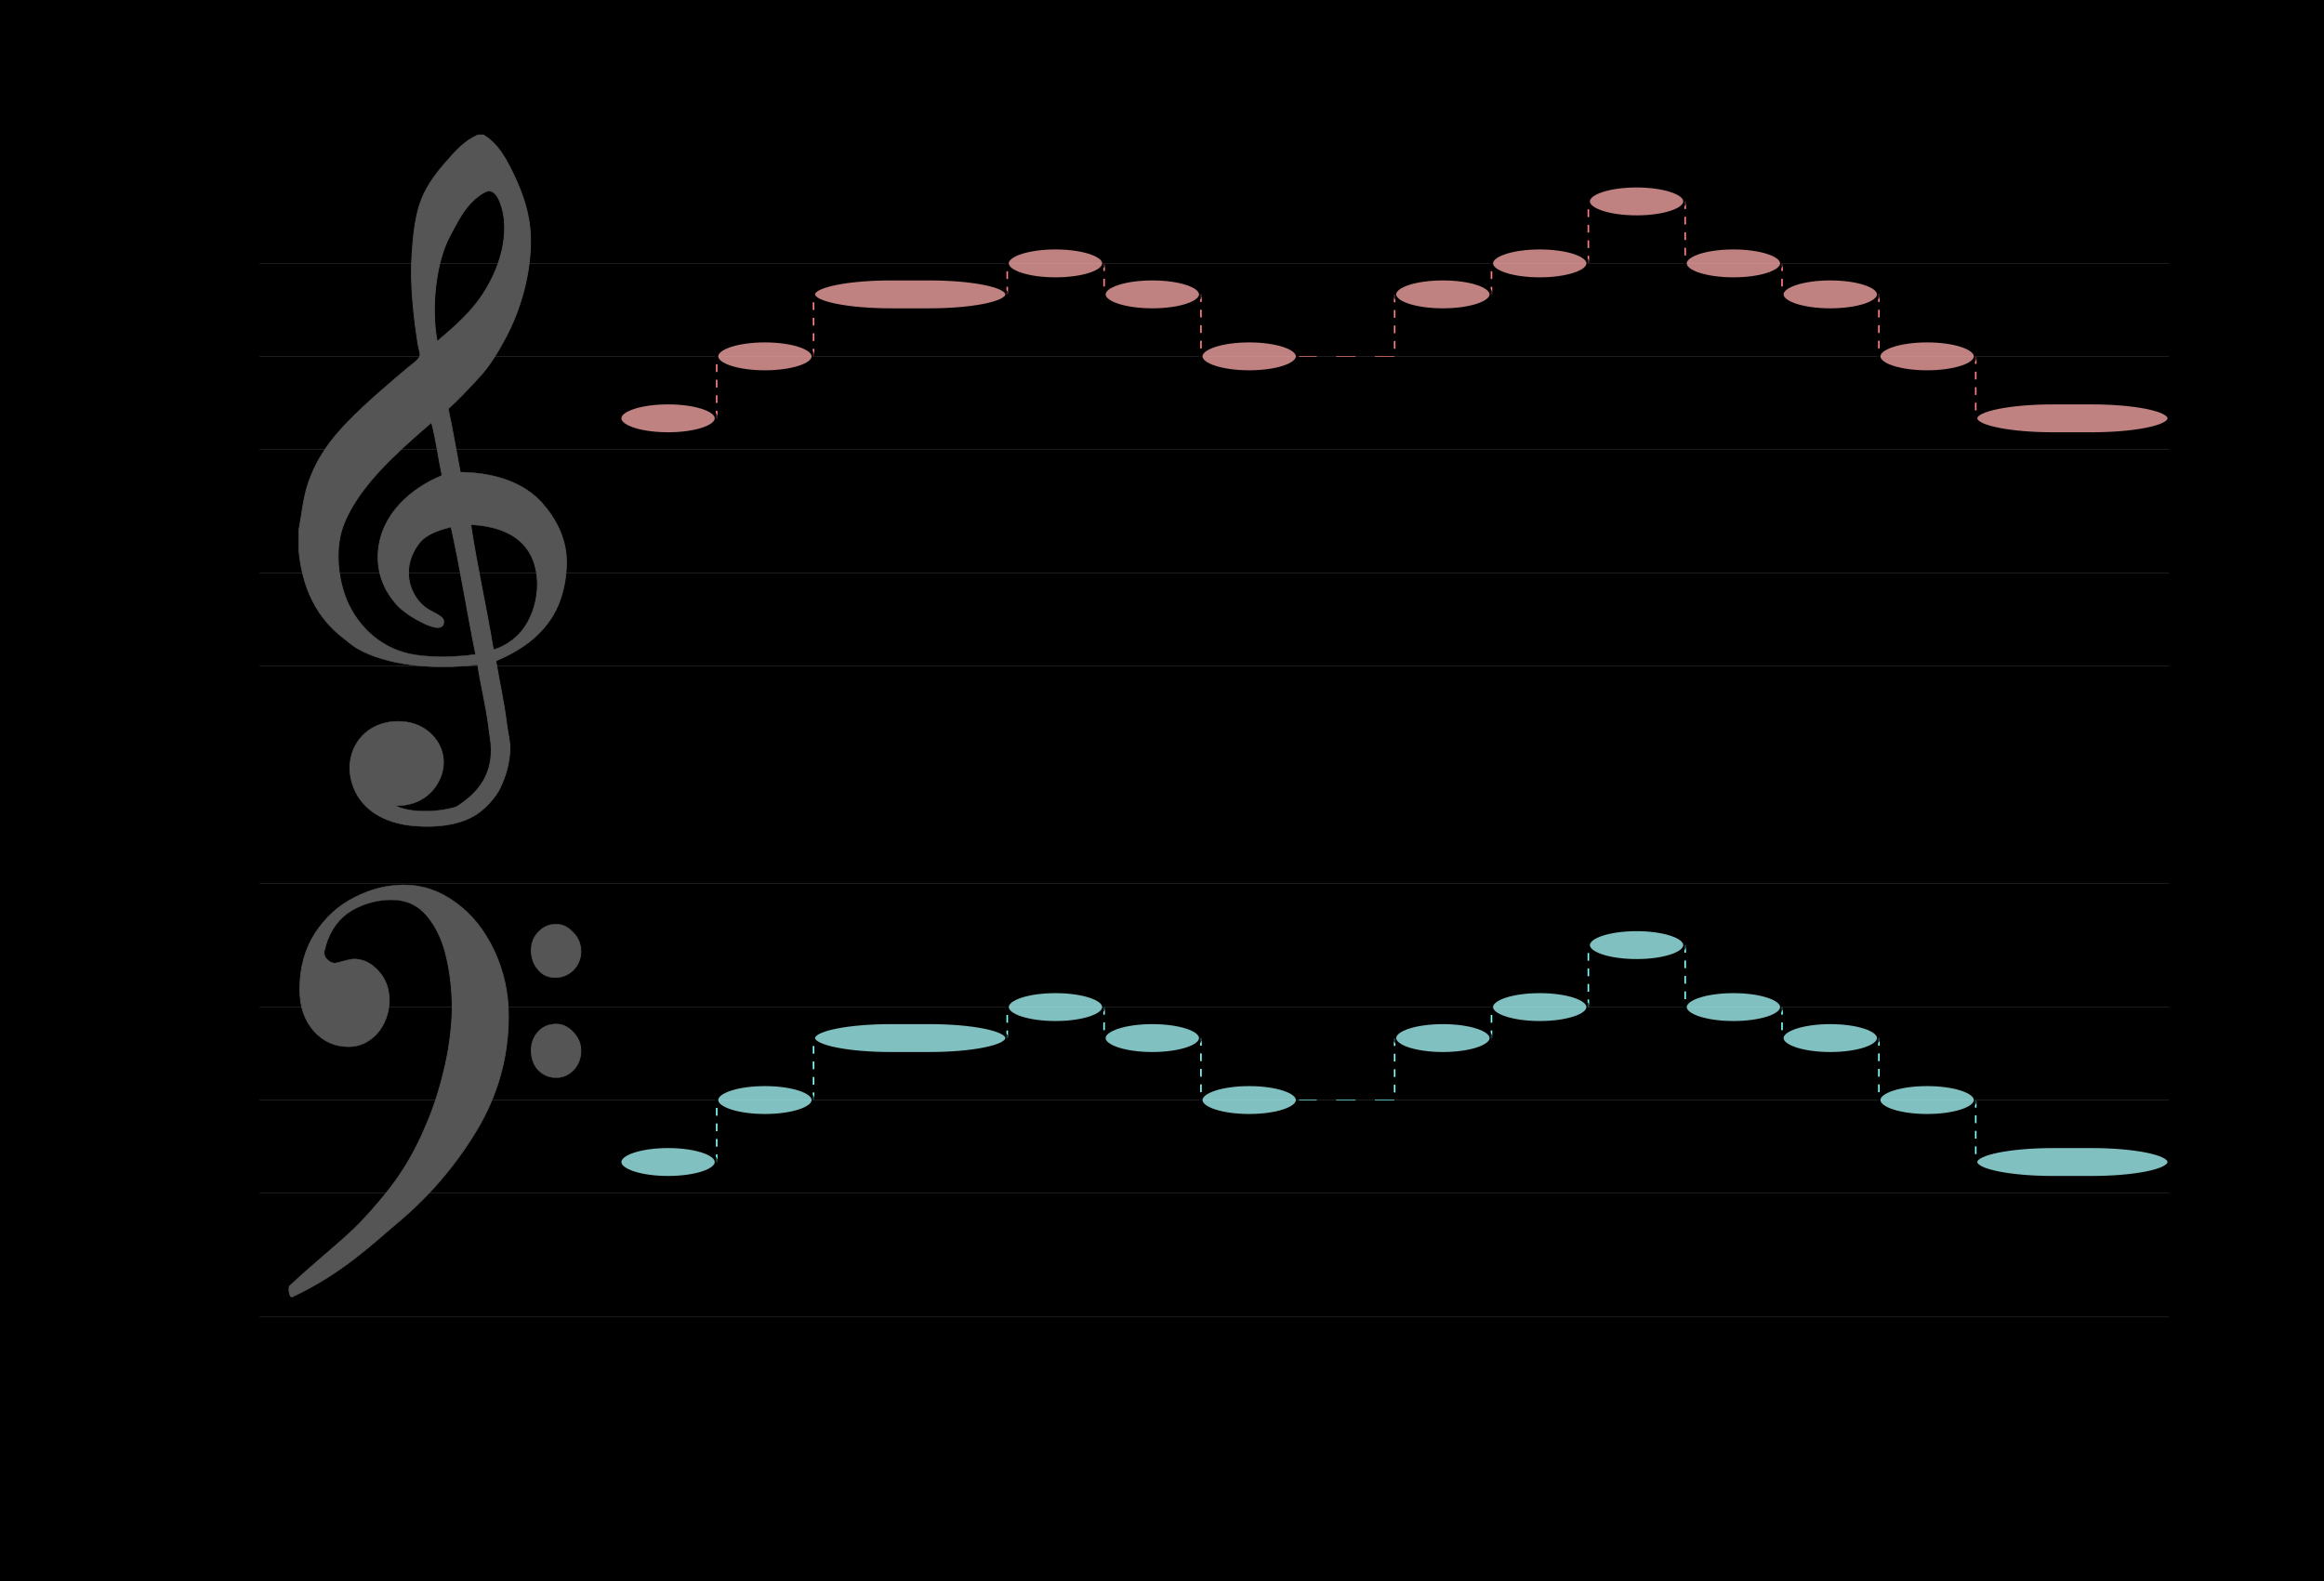
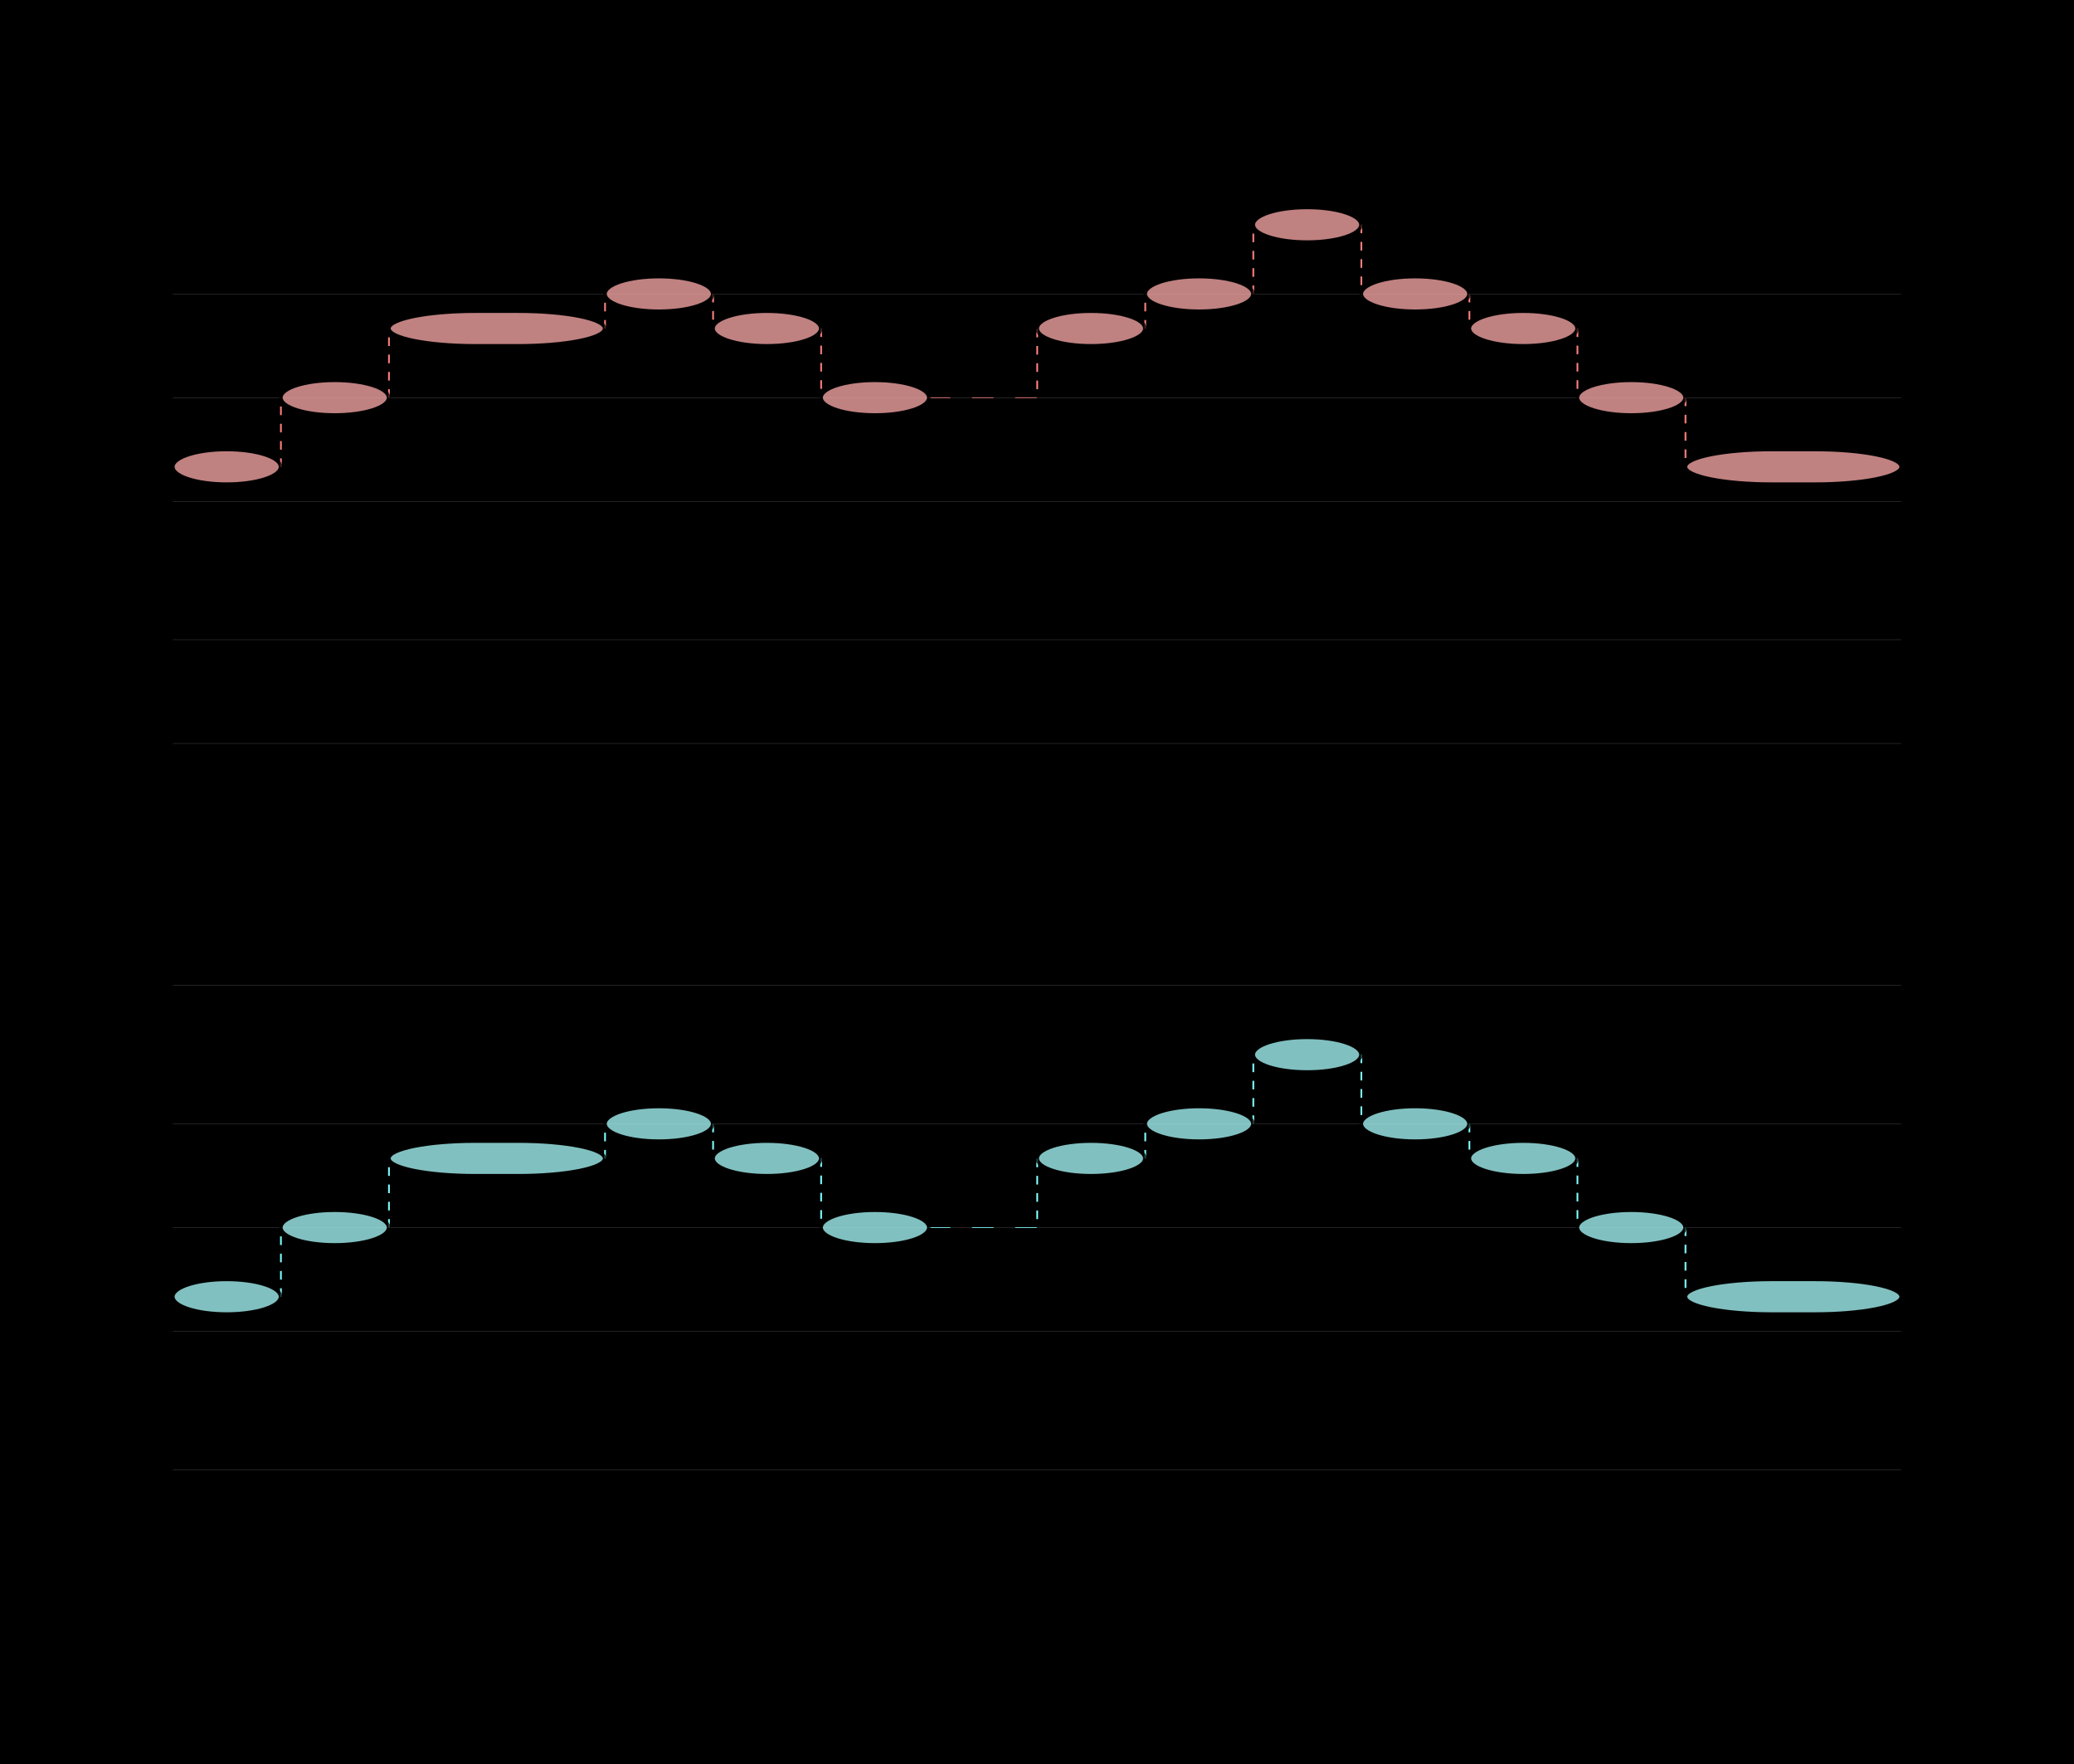
- <svg xmlns="http://www.w3.org/2000/svg" version="1.1" viewPort="0 40 19.995 41" viewBox="-240 -60 899.844 612" width="899.844" height="612">
+ <svg xmlns="http://www.w3.org/2000/svg" version="1.1" viewPort="0 40 19.995 41" viewBox="-75 -75 899.805 765" width="899.805" height="765">
  <filter id="constantOpacity">
    <feComponentTransfer>
      <feFuncA type="table" tableValues="0 .5 .5" />
    </feComponentTransfer>
  </filter>
  <rect class="background" x="-500%" y="-500%" width="1000%" height="1000%" style="fill:black" />
-   <g transform="scale(30, -12) translate(0, -81)">
+   <g transform="scale(37.5, -15) translate(0, -81)">
    <g class="staff-lines" stroke-width="0.01" stroke="#555555">
-       <path d="M-4.65 64.5 L19.995 64.5" />
-       <path d="M-4.65 67.5 L19.995 67.5" />
-       <path d="M-4.65 71.5 L19.995 71.5" />
-       <path d="M-4.65 74.5 L19.995 74.5" />
-       <path d="M-4.65 77.5 L19.995 77.5" />
-       <path d="M-4.65 43.5 L19.995 43.5" />
-       <path d="M-4.65 47.5 L19.995 47.5" />
-       <path d="M-4.65 50.5 L19.995 50.5" />
-       <path d="M-4.65 53.5 L19.995 53.5" />
-       <path d="M-4.65 57.5 L19.995 57.5" />
+       <path d="M0 64.5 L19.995 64.5" />
+       <path d="M0 67.5 L19.995 67.5" />
+       <path d="M0 71.5 L19.995 71.5" />
+       <path d="M0 74.5 L19.995 74.5" />
+       <path d="M0 77.5 L19.995 77.5" />
+       <path d="M0 43.5 L19.995 43.5" />
+       <path d="M0 47.5 L19.995 47.5" />
+       <path d="M0 50.5 L19.995 50.5" />
+       <path d="M0 53.5 L19.995 53.5" />
+       <path d="M0 57.5 L19.995 57.5" />
    </g>
-     <g class="treble-clef" stroke="#555555" stroke-width="0.2" fill="#555555" transform="translate(-17.25, 5.15) scale(0.06, 0.07)">
-       <path d="M250.026,1080.111c-2.375-5.813-4.501-12.037-5.616-19.656c-1.07-7.32-1.387-15.609-1.62-23.113    c-0.426-13.713,0.409-28.548,1.296-41.038c0.132-1.861,0.517-3.882,0.432-5.183c-0.118-1.794-1.622-3.834-2.484-5.401    c-4.551-8.266-9.023-16.291-13.176-25.488c-3.56-7.883-6.46-16.235-8.316-27.648c-1.087-6.682-1.406-14.26-2.053-21.816   c0-3.313,0-6.623,0-9.936c0.817-17.854,4.099-30.916,9.396-39.743c1.084-1.808,2.228-3.951,3.24-5.186    c6.218-7.579,16.081-9.873,25.812-7.343c0.598-8.887,1.858-19.53,2.376-28.944c0.193-3.49,0.54-7.194,0.54-10.368    c-0.003-13.193-3.44-20.603-7.452-26.135c-3.645-2.613-9.925-3.099-13.176,0.43c4.904-0.174,8.174,5.425,9.612,12.744    c2.427,12.351-1.738,24.386-7.344,25.918c-8.458,2.316-13.738-12.691-11.556-28.295c1.622-11.598,6.603-18.42,13.176-19.655    c5.073-0.956,10.149,0.426,13.608,5.399c1.988,2.858,4.009,7.685,4.968,11.879c1.246,5.448,2.18,12.212,2.16,18.792    c-0.01,3.246-0.453,6.761-0.648,10.152c-0.614,10.689-1.579,19.729-2.376,29.812c6.095,5.437,10.941,13.432,13.392,25.704    c1.302,6.52,2.035,15.517,1.727,23.111c-0.375,9.302-2.565,17.712-5.183,23.975c-3.863,9.248-9.852,13.985-17.604,14.257    c-0.849,9.749-1.633,19.633-2.593,29.159c2.376,4.619,4.55,9.643,6.805,14.906c2.185,5.095,3.892,11.286,5.508,17.712    c2.98,11.855,5.576,29.004,5.4,46.44c-0.102,10.157-1.538,19.319-3.24,27.215c-1.691,7.847-3.557,15.81-6.912,20.089    c-0.36,0-0.72,0-1.08,0C254.113,1090.306,252.068,1085.104,250.026,1080.111z M248.19,997.6    c-1.362,15.429-0.295,36.475,2.7,48.384c1.367,5.441,2.426,10.329,4.428,15.122c0.854,2.04,3.006,5.909,4.104,5.83    c2.104-0.153,3.064-9.245,3.24-13.824c0.542-14.092-2.623-28.387-5.832-37.366C254.247,1008.515,250.911,1002.572,248.19,997.6z     M249.27,935.823c-6.565-5.809-13.02-17.569-13.716-34.776c-0.425-10.517,1.463-18.693,3.888-24.624    c1.422-3.478,3.789-6.692,6.156-9.072c1.287-1.293,4.09-3.666,3.996,1.296c-0.048,2.584-2.504,4.06-3.888,6.263    c-2.557,4.079-4.489,12.399-3.348,21.385c0.481,3.784,1.636,7.983,2.808,10.153c1.458,2.697,3.725,4.34,6.048,5.615    c1.987-19.137,3.451-39.323,5.292-58.753c-4.493-1.347-9.224-1.49-13.068-0.213c-6.922,2.298-11.753,12.045-14.256,23.111    c-1.838,8.128-2.944,20.546-1.837,31.752c0.529,5.353,1.939,11.271,3.348,15.984c4.113,13.751,11.055,26.606,16.308,36.289    C247.971,952.523,248.466,943.862,249.27,935.823z M260.286,855.473c-1.479,19.361-3.545,38.701-4.86,57.671    c5.07-0.638,9.023-3.541,11.556-9.718c4.25-10.369,3.378-29.217-0.648-39.53C264.924,860.283,262.694,856.868,260.286,855.473z" />
-     </g>
-     <g class="bass-clef" fill="#555555" stroke="#555555" transform="scale(1.02, 1) translate(-0.25, 0.25)" stroke-width="0.063">
-       <g transform="matrix(0.1835537,0,0,0.1830159,-98.29797,-1128.841)">
-         <path d="M514.308,6407.837c3.419,4.086,5.655,9.64,7.124,12.803     c2.204,4.648,4.046,10.097,5.538,16.384c1.492,6.287,2.238,13.068,2.238,20.385c0,4.115-0.338,7.925-0.991,11.507     c-0.653,3.543-1.527,6.4-2.647,8.459c-1.108,2.095-2.297,3.125-3.545,3.125c-1.142,0-2.262-0.687-3.369-2.135     c-1.119-1.41-2.029-3.505-2.752-6.325c-0.711-2.819-1.073-6.135-1.073-9.982c0-3.011,0.326-5.411,0.968-7.317     c0.653-1.867,1.446-2.78,2.379-2.78c0.513,0,0.991,0.342,1.422,1.104c0.431,0.724,0.769,1.753,1.014,3.011     c0.245,1.257,0.373,2.628,0.373,4.077c0,2.019-0.245,3.733-0.735,5.144c-0.501,1.41-1.049,2.132-1.667,2.132     c-0.21,0-0.466-0.152-0.781-0.38c-0.303-0.229-0.501-0.342-0.571-0.342c-0.14,0-0.292,0.152-0.466,0.495     c-0.175,0.342-0.268,0.799-0.292,1.41c0.07,0.495,0.117,0.838,0.117,1.104c0.338,2.896,0.944,4.953,1.796,6.249     c0.863,1.258,1.784,1.905,2.763,1.905c1.014,0,1.83-0.953,2.46-2.858c0.63-1.943,1.073-4.344,1.329-7.277     c0.268-2.896,0.396-5.981,0.396-9.22c-0.035-3.468-0.221-7.125-0.583-10.897c-0.361-3.81-0.804-7.163-1.317-10.059     c-0.653-3.925-1.458-7.468-2.414-10.593c-0.956-3.124-1.889-5.752-2.775-7.849c-0.886-2.133-2.731-5.973-4.104-9.297     C514,6409.468,514.126,6407.62,514.308,6407.837z" />
-         <path d="M531.259,6465.557c0.313-0.979,0.705-1.415,1.189-1.415     c0.457,0,0.862,0.436,1.228,1.306c0.339,0.908,0.522,2.032,0.522,3.339c0,1.233-0.17,2.358-0.522,3.302     c-0.353,0.979-0.745,1.488-1.163,1.488c-0.483,0-0.888-0.436-1.215-1.343c-0.34-0.871-0.509-1.958-0.509-3.266     C530.789,6467.626,530.945,6466.5,531.259,6465.557z" />
-         <path d="M531.272,6447.847c0.327-0.871,0.732-1.342,1.241-1.342     c0.457,0,0.849,0.471,1.189,1.378c0.327,0.908,0.497,2.033,0.497,3.447c0,1.162-0.183,2.214-0.522,3.193     c-0.366,0.98-0.745,1.452-1.163,1.452c-0.509,0-0.914-0.436-1.241-1.343c-0.313-0.87-0.483-1.996-0.483-3.301     C530.789,6449.879,530.958,6448.717,531.272,6447.847z" />
-       </g>
-     </g>
-     <g style="stroke-width:1.2; stroke:black;">
+     <g style="stroke-width:1.5; stroke:black;">
      <g class="note-lines track-2" fill="none" stroke="hsl(180, 100%, 75%)" stroke-dasharray="0.25" stroke-width="0.02">
        <path d=" M1.245 48.5 L1.25 48.5 L1.25 50.5" />
        <path d=" M2.495 50.5 L2.5 50.5 L2.5 52.5" />
        <path d=" M4.995 52.5 L5 52.5 L5 53.5" />
        <path d=" M6.245 53.5 L6.25 53.5 L6.25 52.5" />
        <path d=" M7.495 52.5 L7.5 52.5 L7.5 50.5" />
        <path d=" M8.745 50.5 L10 50.5 L10 52.5" />
        <path d=" M11.245 52.5 L11.25 52.5 L11.25 53.5" />
        <path d=" M12.495 53.5 L12.5 53.5 L12.5 55.5" />
        <path d=" M13.745 55.5 L13.75 55.5 L13.75 53.5" />
        <path d=" M14.995 53.5 L15 53.5 L15 52.5" />
        <path d=" M16.245 52.5 L16.25 52.5 L16.25 50.5" />
        <path d=" M17.495 50.5 L17.5 50.5 L17.5 48.5" />
      </g>
      <g class="note-lines track-1" fill="none" stroke="hsl(0, 100%, 75%)" stroke-dasharray="0.25" stroke-width="0.02">
        <path d=" M1.245 72.5 L1.25 72.5 L1.25 74.5" />
        <path d=" M2.495 74.5 L2.5 74.5 L2.5 76.5" />
        <path d=" M4.995 76.5 L5 76.5 L5 77.5" />
        <path d=" M6.245 77.5 L6.25 77.5 L6.25 76.5" />
        <path d=" M7.495 76.5 L7.5 76.5 L7.5 74.5" />
        <path d=" M8.745 74.5 L10 74.5 L10 76.5" />
        <path d=" M11.245 76.5 L11.25 76.5 L11.25 77.5" />
        <path d=" M12.495 77.5 L12.5 77.5 L12.5 79.5" />
        <path d=" M13.745 79.5 L13.75 79.5 L13.75 77.5" />
        <path d=" M14.995 77.5 L15 77.5 L15 76.5" />
        <path d=" M16.245 76.5 L16.25 76.5 L16.25 74.5" />
        <path d=" M17.495 74.5 L17.5 74.5 L17.5 72.5" />
      </g>
      <g opacity="0.5" class="note-backdrops track-2" style="fill:white;">
        <g class="note key-48 ont-0d000 offt-1d245 minima">
          <rect vector-effect="non-scaling-stroke" rx="1" ry="1" x="0" y="48" width="1.245" height="1" />
        </g>
        <g class="note key-50 ont-1d250 offt-2d495">
          <rect vector-effect="non-scaling-stroke" rx="1" ry="1" x="1.25" y="50" width="1.245" height="1" />
        </g>
        <g class="note key-52 ont-2d500 offt-4d995">
          <rect vector-effect="non-scaling-stroke" rx="1" ry="1" x="2.5" y="52" width="2.495" height="1" />
        </g>
        <g class="note key-53 ont-5d000 offt-6d245">
          <rect vector-effect="non-scaling-stroke" rx="1" ry="1" x="5" y="53" width="1.245" height="1" />
        </g>
        <g class="note key-52 ont-6d250 offt-7d495">
          <rect vector-effect="non-scaling-stroke" rx="1" ry="1" x="6.25" y="52" width="1.245" height="1" />
        </g>
        <g class="note key-50 ont-7d500 offt-8d745">
          <rect vector-effect="non-scaling-stroke" rx="1" ry="1" x="7.5" y="50" width="1.245" height="1" />
        </g>
        <g class="note key-52 ont-10d000 offt-11d245">
          <rect vector-effect="non-scaling-stroke" rx="1" ry="1" x="10" y="52" width="1.245" height="1" />
        </g>
        <g class="note key-53 ont-11d250 offt-12d495">
          <rect vector-effect="non-scaling-stroke" rx="1" ry="1" x="11.25" y="53" width="1.245" height="1" />
        </g>
        <g class="note key-55 ont-12d500 offt-13d745 maxima">
          <rect vector-effect="non-scaling-stroke" rx="1" ry="1" x="12.5" y="55" width="1.245" height="1" />
        </g>
        <g class="note key-53 ont-13d750 offt-14d995">
          <rect vector-effect="non-scaling-stroke" rx="1" ry="1" x="13.75" y="53" width="1.245" height="1" />
        </g>
        <g class="note key-52 ont-15d000 offt-16d245">
          <rect vector-effect="non-scaling-stroke" rx="1" ry="1" x="15" y="52" width="1.245" height="1" />
        </g>
        <g class="note key-50 ont-16d250 offt-17d495">
          <rect vector-effect="non-scaling-stroke" rx="1" ry="1" x="16.25" y="50" width="1.245" height="1" />
        </g>
        <g class="note key-48 ont-17d500 offt-19d995 minima">
          <rect vector-effect="non-scaling-stroke" rx="1" ry="1" x="17.5" y="48" width="2.495" height="1" />
        </g>
      </g>
      <g opacity="0.5" class="note-backdrops track-1" style="fill:white;">
        <g class="note key-72 ont-0d000 offt-1d245 minima">
          <rect vector-effect="non-scaling-stroke" rx="1" ry="1" x="0" y="72" width="1.245" height="1" />
        </g>
        <g class="note key-74 ont-1d250 offt-2d495">
          <rect vector-effect="non-scaling-stroke" rx="1" ry="1" x="1.25" y="74" width="1.245" height="1" />
        </g>
        <g class="note key-76 ont-2d500 offt-4d995">
          <rect vector-effect="non-scaling-stroke" rx="1" ry="1" x="2.5" y="76" width="2.495" height="1" />
        </g>
        <g class="note key-77 ont-5d000 offt-6d245">
          <rect vector-effect="non-scaling-stroke" rx="1" ry="1" x="5" y="77" width="1.245" height="1" />
        </g>
        <g class="note key-76 ont-6d250 offt-7d495">
          <rect vector-effect="non-scaling-stroke" rx="1" ry="1" x="6.25" y="76" width="1.245" height="1" />
        </g>
        <g class="note key-74 ont-7d500 offt-8d745">
          <rect vector-effect="non-scaling-stroke" rx="1" ry="1" x="7.5" y="74" width="1.245" height="1" />
        </g>
        <g class="note key-76 ont-10d000 offt-11d245">
          <rect vector-effect="non-scaling-stroke" rx="1" ry="1" x="10" y="76" width="1.245" height="1" />
        </g>
        <g class="note key-77 ont-11d250 offt-12d495">
          <rect vector-effect="non-scaling-stroke" rx="1" ry="1" x="11.25" y="77" width="1.245" height="1" />
        </g>
        <g class="note key-79 ont-12d500 offt-13d745 maxima">
          <rect vector-effect="non-scaling-stroke" rx="1" ry="1" x="12.5" y="79" width="1.245" height="1" />
        </g>
        <g class="note key-77 ont-13d750 offt-14d995">
          <rect vector-effect="non-scaling-stroke" rx="1" ry="1" x="13.75" y="77" width="1.245" height="1" />
        </g>
        <g class="note key-76 ont-15d000 offt-16d245">
          <rect vector-effect="non-scaling-stroke" rx="1" ry="1" x="15" y="76" width="1.245" height="1" />
        </g>
        <g class="note key-74 ont-16d250 offt-17d495">
          <rect vector-effect="non-scaling-stroke" rx="1" ry="1" x="16.25" y="74" width="1.245" height="1" />
        </g>
        <g class="note key-72 ont-17d500 offt-19d995 minima">
          <rect vector-effect="non-scaling-stroke" rx="1" ry="1" x="17.5" y="72" width="2.495" height="1" />
        </g>
      </g>
      <g class="track-2" filter="url(#constantOpacity)" style="opacity:1; fill:hsl(180, 100%, 75%);">
        <g class="note key-48 ont-0d000 offt-1d245 minima">
          <rect vector-effect="non-scaling-stroke" rx="1" ry="1" x="0" y="48" width="1.245" height="1" />
        </g>
        <g class="note key-50 ont-1d250 offt-2d495">
          <rect vector-effect="non-scaling-stroke" rx="1" ry="1" x="1.25" y="50" width="1.245" height="1" />
        </g>
        <g class="note key-52 ont-2d500 offt-4d995">
          <rect vector-effect="non-scaling-stroke" rx="1" ry="1" x="2.5" y="52" width="2.495" height="1" />
        </g>
        <g class="note key-53 ont-5d000 offt-6d245">
          <rect vector-effect="non-scaling-stroke" rx="1" ry="1" x="5" y="53" width="1.245" height="1" />
        </g>
        <g class="note key-52 ont-6d250 offt-7d495">
          <rect vector-effect="non-scaling-stroke" rx="1" ry="1" x="6.25" y="52" width="1.245" height="1" />
        </g>
        <g class="note key-50 ont-7d500 offt-8d745">
          <rect vector-effect="non-scaling-stroke" rx="1" ry="1" x="7.5" y="50" width="1.245" height="1" />
        </g>
        <g class="note key-52 ont-10d000 offt-11d245">
          <rect vector-effect="non-scaling-stroke" rx="1" ry="1" x="10" y="52" width="1.245" height="1" />
        </g>
        <g class="note key-53 ont-11d250 offt-12d495">
          <rect vector-effect="non-scaling-stroke" rx="1" ry="1" x="11.25" y="53" width="1.245" height="1" />
        </g>
        <g class="note key-55 ont-12d500 offt-13d745 maxima">
          <rect vector-effect="non-scaling-stroke" rx="1" ry="1" x="12.5" y="55" width="1.245" height="1" />
        </g>
        <g class="note key-53 ont-13d750 offt-14d995">
          <rect vector-effect="non-scaling-stroke" rx="1" ry="1" x="13.75" y="53" width="1.245" height="1" />
        </g>
        <g class="note key-52 ont-15d000 offt-16d245">
          <rect vector-effect="non-scaling-stroke" rx="1" ry="1" x="15" y="52" width="1.245" height="1" />
        </g>
        <g class="note key-50 ont-16d250 offt-17d495">
          <rect vector-effect="non-scaling-stroke" rx="1" ry="1" x="16.25" y="50" width="1.245" height="1" />
        </g>
        <g class="note key-48 ont-17d500 offt-19d995 minima">
          <rect vector-effect="non-scaling-stroke" rx="1" ry="1" x="17.5" y="48" width="2.495" height="1" />
        </g>
      </g>
      <g class="track-1" filter="url(#constantOpacity)" style="opacity:1; fill:hsl(0, 100%, 75%);">
        <g class="note key-72 ont-0d000 offt-1d245 minima">
          <rect vector-effect="non-scaling-stroke" rx="1" ry="1" x="0" y="72" width="1.245" height="1" />
        </g>
        <g class="note key-74 ont-1d250 offt-2d495">
          <rect vector-effect="non-scaling-stroke" rx="1" ry="1" x="1.25" y="74" width="1.245" height="1" />
        </g>
        <g class="note key-76 ont-2d500 offt-4d995">
          <rect vector-effect="non-scaling-stroke" rx="1" ry="1" x="2.5" y="76" width="2.495" height="1" />
        </g>
        <g class="note key-77 ont-5d000 offt-6d245">
          <rect vector-effect="non-scaling-stroke" rx="1" ry="1" x="5" y="77" width="1.245" height="1" />
        </g>
        <g class="note key-76 ont-6d250 offt-7d495">
          <rect vector-effect="non-scaling-stroke" rx="1" ry="1" x="6.25" y="76" width="1.245" height="1" />
        </g>
        <g class="note key-74 ont-7d500 offt-8d745">
          <rect vector-effect="non-scaling-stroke" rx="1" ry="1" x="7.5" y="74" width="1.245" height="1" />
        </g>
        <g class="note key-76 ont-10d000 offt-11d245">
          <rect vector-effect="non-scaling-stroke" rx="1" ry="1" x="10" y="76" width="1.245" height="1" />
        </g>
        <g class="note key-77 ont-11d250 offt-12d495">
          <rect vector-effect="non-scaling-stroke" rx="1" ry="1" x="11.25" y="77" width="1.245" height="1" />
        </g>
        <g class="note key-79 ont-12d500 offt-13d745 maxima">
          <rect vector-effect="non-scaling-stroke" rx="1" ry="1" x="12.5" y="79" width="1.245" height="1" />
        </g>
        <g class="note key-77 ont-13d750 offt-14d995">
          <rect vector-effect="non-scaling-stroke" rx="1" ry="1" x="13.75" y="77" width="1.245" height="1" />
        </g>
        <g class="note key-76 ont-15d000 offt-16d245">
          <rect vector-effect="non-scaling-stroke" rx="1" ry="1" x="15" y="76" width="1.245" height="1" />
        </g>
        <g class="note key-74 ont-16d250 offt-17d495">
          <rect vector-effect="non-scaling-stroke" rx="1" ry="1" x="16.25" y="74" width="1.245" height="1" />
        </g>
        <g class="note key-72 ont-17d500 offt-19d995 minima">
          <rect vector-effect="non-scaling-stroke" rx="1" ry="1" x="17.5" y="72" width="2.495" height="1" />
        </g>
      </g>
    </g>
  </g>
</svg>
